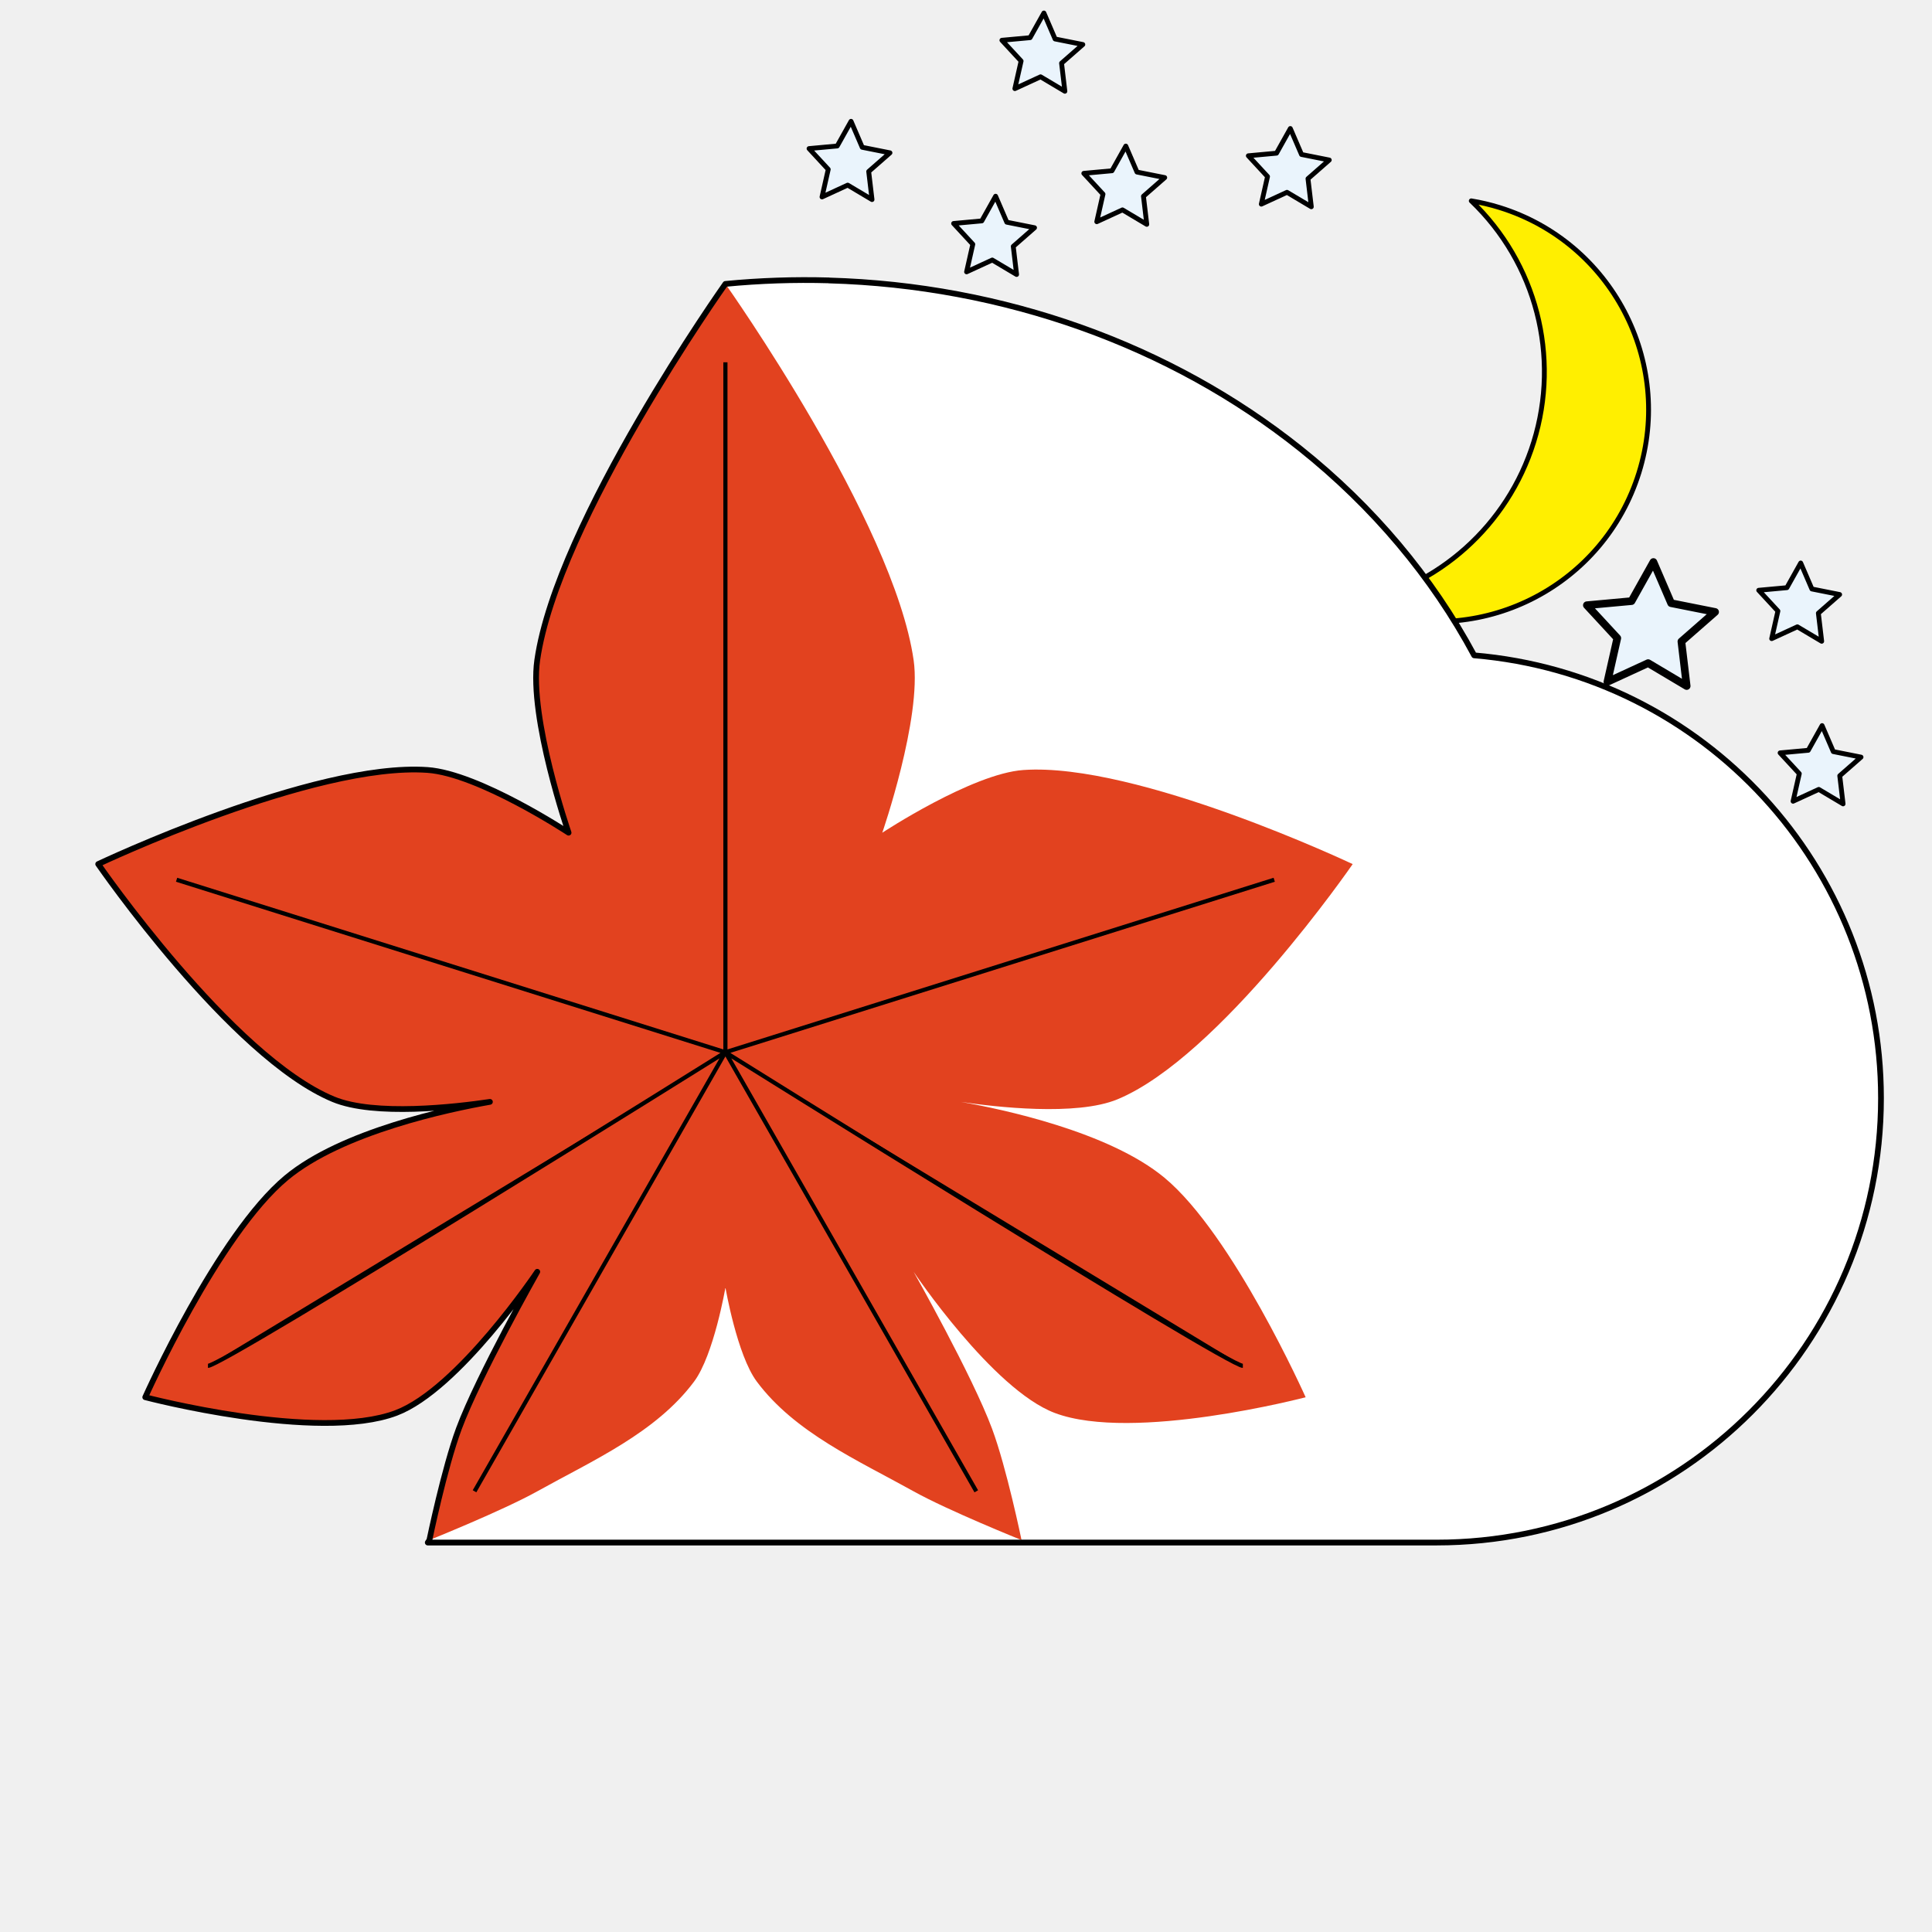
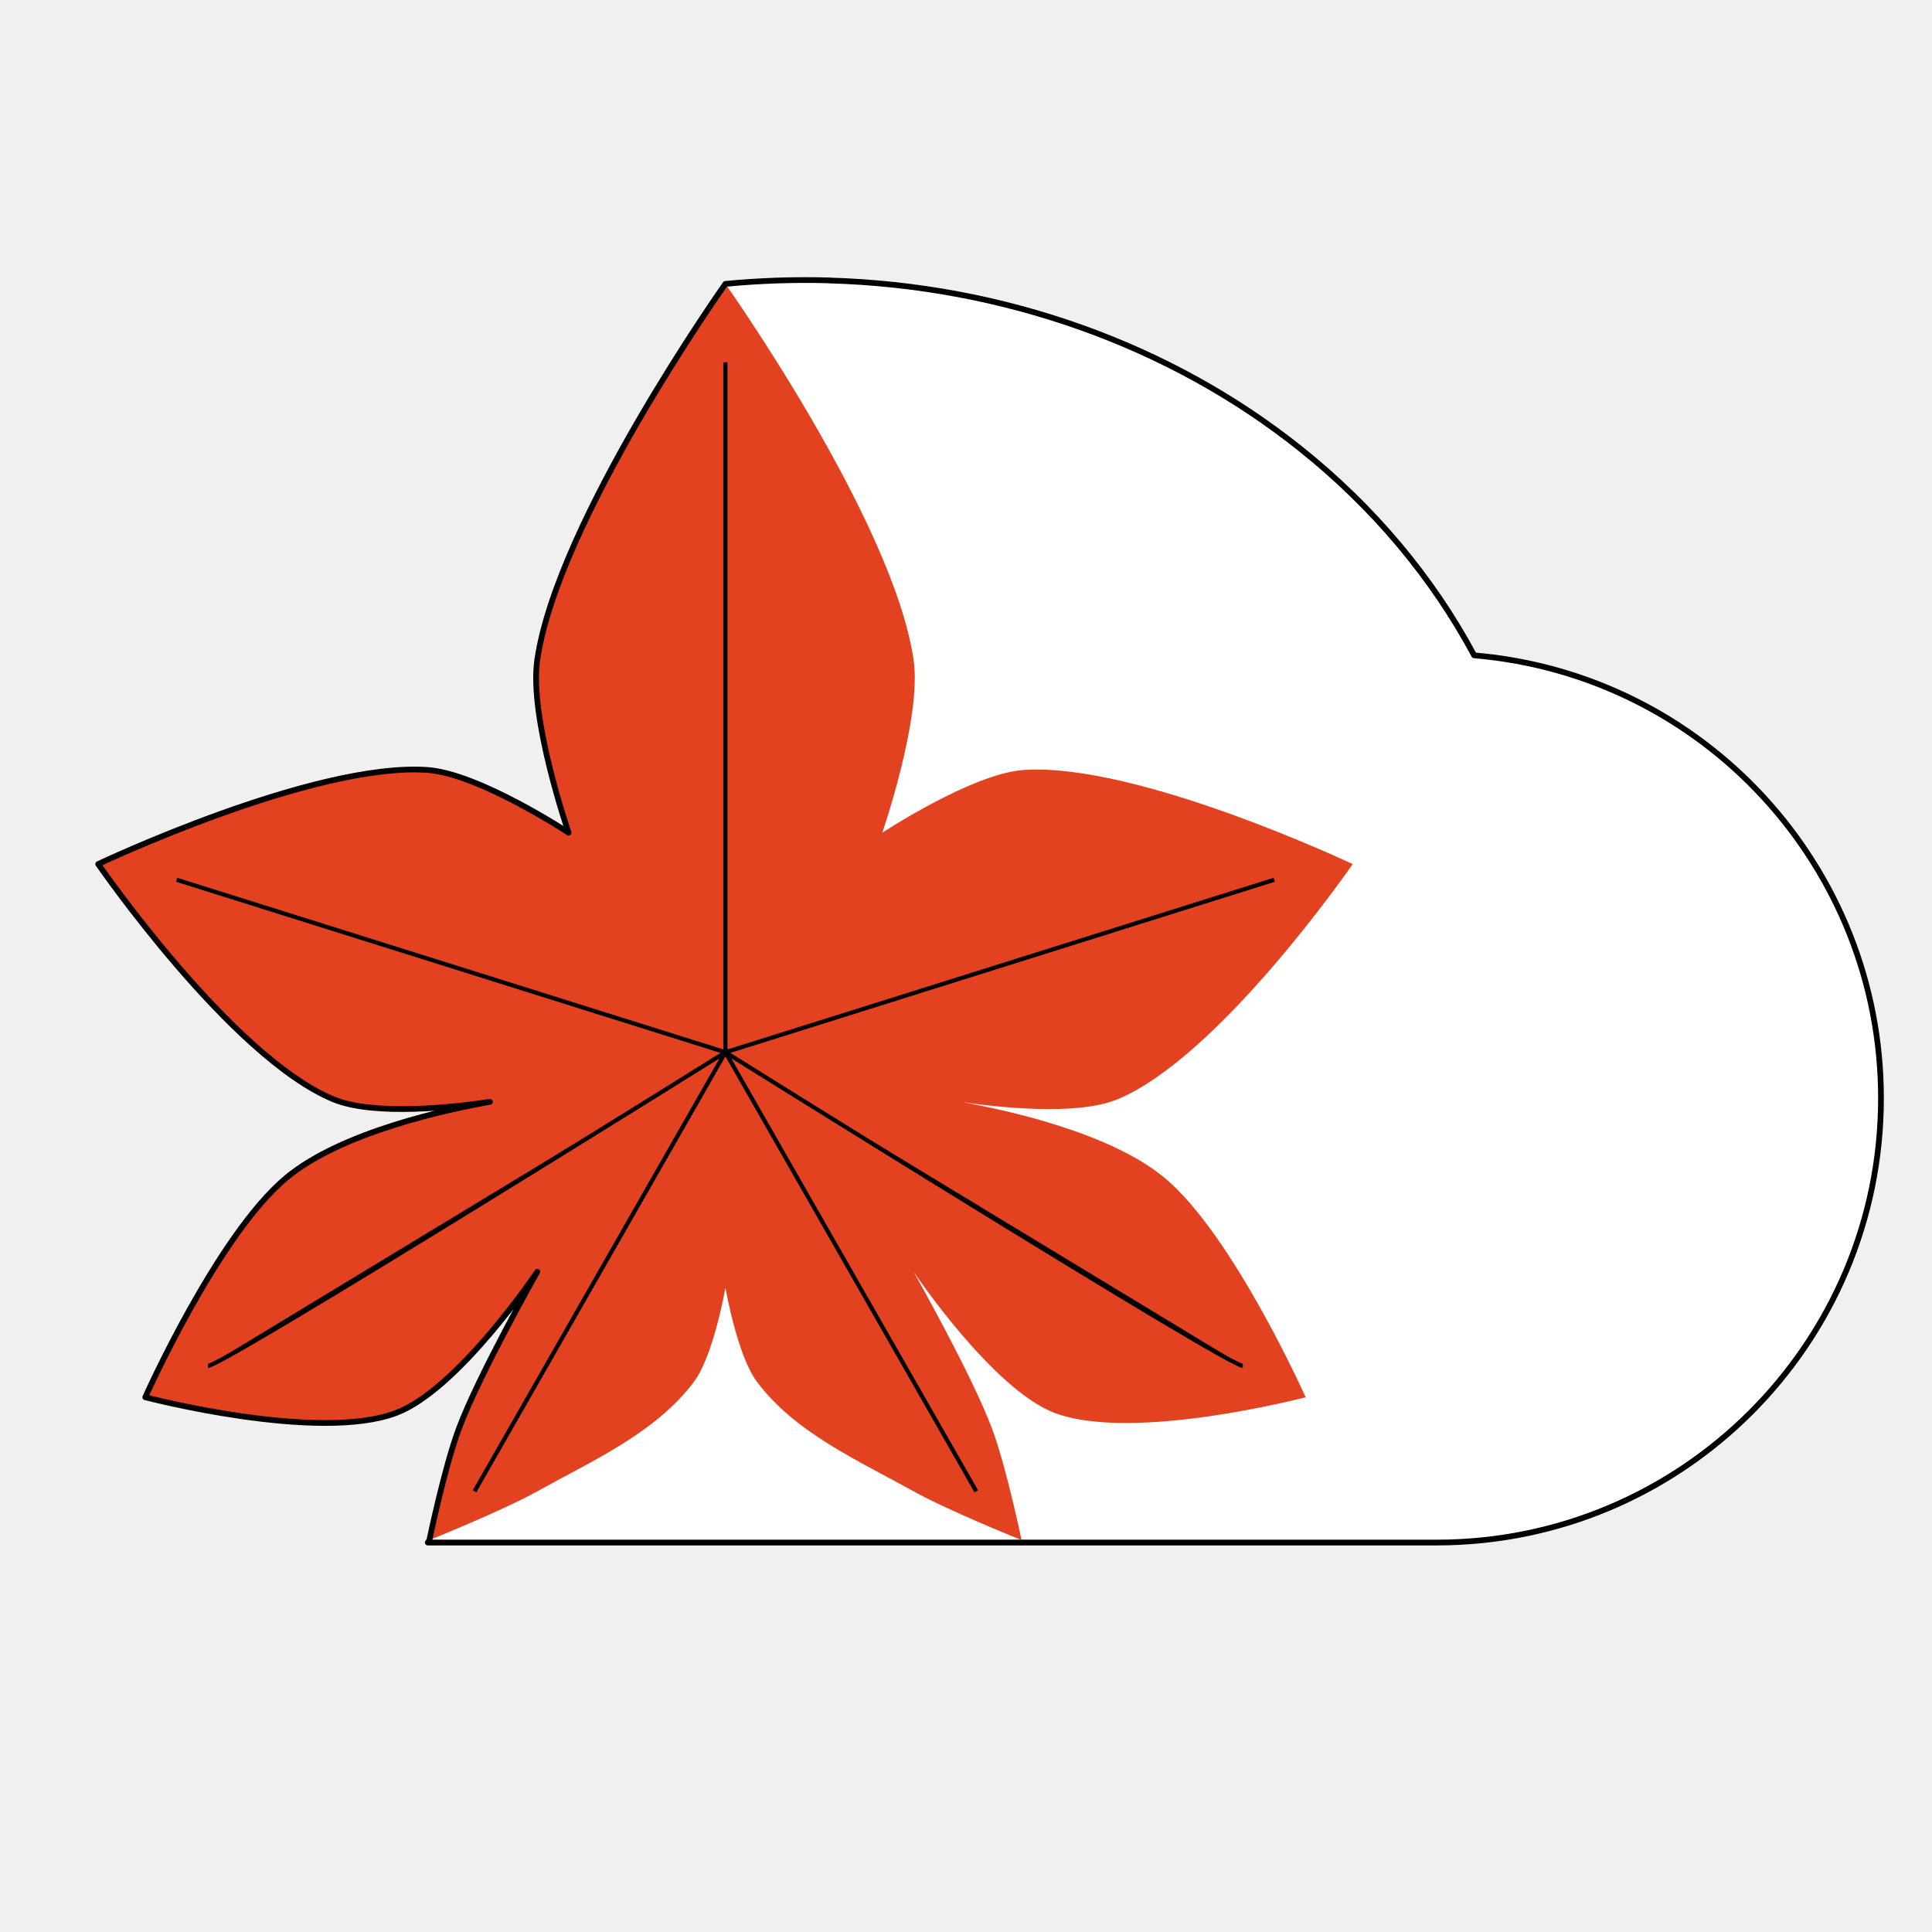
- <svg xmlns="http://www.w3.org/2000/svg" xmlns:xlink="http://www.w3.org/1999/xlink" width="80mm" height="80mm" viewBox="0 0 80 80" version="1.1" id="svg1">
+ <svg xmlns="http://www.w3.org/2000/svg" width="80mm" height="80mm" viewBox="0 0 80 80" version="1.1" id="svg1">
  <defs id="defs1" />
-   <path id="path3" style="fill:#ffef00;fill-opacity:1;fill-rule:evenodd;stroke:#000000;stroke-width:0.2;stroke-linecap:round;stroke-linejoin:round;stroke-dasharray:none;stroke-opacity:1" d="m 62.101,8.596 a 8.769,8.769 0 0 0 -1.179,-0.279 9.795,9.795 0 0 1 2.584,9.993 9.795,9.795 0 0 1 -7.496,6.705 8.769,8.769 0 0 0 0.876,0.325 A 8.769,8.769 0 0 0 67.865,19.576 8.769,8.769 0 0 0 62.101,8.596 Z" />
  <g id="layer1" transform="matrix(1.187496,0,0,1.187496,-95.58643,-110.7027)">
    <g id="g10" transform="translate(-9.211084,-0.01753024)">
      <path id="path8" style="fill:#ffffff;fill-opacity:1;fill-rule:evenodd;stroke:none;stroke-width:0.2;stroke-linecap:round;stroke-linejoin:round;stroke-dasharray:none;stroke-opacity:1" d="m 118.609,103.018 c -1.205,-0.034 -2.411,0.007 -3.609,0.123 l 2.79,22.836 c -2.374,4.682 -13.171,21.05 -13.171,21.05 h 35.177 c 8.558,1.2e-4 15.497,-6.938 15.497,-15.496 2.2e-4,-8.051 -6.164,-14.761 -14.186,-15.441 -1.467,-2.736 -3.529,-5.186 -6.066,-7.21 -4.53,-3.614 -10.349,-5.69 -16.432,-5.862 z" />
      <path id="rect1" style="fill:#e2421f;fill-opacity:1;stroke:none;stroke-width:0.365;stroke-dasharray:none;stroke-opacity:1" d="m 115,87.143 c 0,0 -9.047,12.763 -10.113,20.225 -0.444,3.109 1.686,9.27 1.686,9.27 0,0 -4.824,-3.178 -7.584,-3.371 -6.12,-0.429 -17.697,5.057 -17.697,5.057 0,0 7.135,10.36 12.641,12.641 2.213,0.917 6.567,0.412 8.412,0.139 -2.177,0.382 -7.951,1.593 -10.939,4.076 -3.692,3.068 -7.586,11.797 -7.586,11.797 0,0 9.272,2.436 13.484,0.844 3.344,-1.264 7.584,-7.586 7.584,-7.586 0,0 -3.153,5.58 -4.213,8.428 -0.79,2.123 -1.586,5.99 -1.586,5.99 0,0 3.929,-1.579 5.799,-2.619 2.996,-1.667 6.378,-3.15 8.428,-5.898 1.062,-1.424 1.686,-5.057 1.686,-5.057 0,0 0.623,3.633 1.686,5.057 2.05,2.748 5.432,4.231 8.428,5.898 1.869,1.04 5.799,2.619 5.799,2.619 0,0 -0.796,-3.868 -1.586,-5.99 -1.06,-2.848 -4.213,-8.428 -4.213,-8.428 0,0 4.24,6.321 7.584,7.586 4.212,1.593 13.484,-0.844 13.484,-0.844 0,0 -3.894,-8.729 -7.586,-11.797 -2.988,-2.483 -8.762,-3.694 -10.939,-4.076 1.845,0.273 6.199,0.778 8.412,-0.139 5.505,-2.28 12.641,-12.641 12.641,-12.641 0,0 -11.577,-5.486 -17.697,-5.057 -2.76,0.193 -7.584,3.371 -7.584,3.371 0,0 2.13,-6.16 1.686,-9.27 C 124.047,99.905 115,87.143 115,87.143 Z" transform="matrix(0.648817,0,0,0.648817,40.38605,46.60186)" />
      <path id="path5" style="fill:#000000;stroke:#000000;stroke-width:0.145;stroke-opacity:1" d="M 106.252,145.242 115,129.933 m 8.748,15.31 L 115,129.933 M 96.957,140.868 C 97.503,140.868 115,129.933 115,129.933 m 18.043,10.935 C 132.497,140.868 115,129.933 115,129.933 M 95.863,123.918 115,129.933 M 134.137,123.918 115,129.933 m 0,-24.058 v 24.058" />
      <path id="path8-1" style="fill:none;fill-opacity:1;fill-rule:evenodd;stroke:#000000;stroke-width:0.2;stroke-linecap:round;stroke-linejoin:round;stroke-dasharray:none;stroke-opacity:1" d="m 118.609,103.018 c -1.205,-0.034 -2.411,0.007 -3.609,0.123 -0.006,0.009 -5.871,8.283 -6.562,13.122 -0.288,2.017 1.094,6.014 1.094,6.014 0,0 -3.13,-2.062 -4.921,-2.187 -3.971,-0.278 -11.482,3.281 -11.482,3.281 0,0 4.63,6.722 8.202,8.202 1.436,0.595 4.261,0.267 5.458,0.09 -1.413,0.248 -5.158,1.034 -7.097,2.645 -2.395,1.99 -4.922,7.654 -4.922,7.654 0,0 6.016,1.581 8.749,0.548 2.17,-0.82 4.921,-4.922 4.921,-4.922 0,0 -2.046,3.62 -2.733,5.468 -0.512,1.377 -1.029,3.887 -1.029,3.887 -0.038,0.057 -0.057,0.087 -0.057,0.087 h 35.177 c 8.558,1.2e-4 15.497,-6.938 15.497,-15.496 2.2e-4,-8.051 -6.164,-14.761 -14.186,-15.441 -1.467,-2.736 -3.529,-5.186 -6.066,-7.21 -4.53,-3.614 -10.349,-5.69 -16.432,-5.862 z" />
    </g>
  </g>
-   <path style="fill:#eaf4fc;fill-opacity:1;fill-rule:evenodd;stroke:#000000;stroke-width:0.2;stroke-linecap:round;stroke-linejoin:round;stroke-dasharray:none;stroke-opacity:1" id="use7" d="M 55.042,6.626 54.161,7.398 54.299,8.562 53.292,7.963 52.228,8.453 52.486,7.31 51.691,6.45 52.858,6.343 53.43,5.321 53.893,6.397 Z" />
-   <use x="0" y="0" xlink:href="#use7" id="use8" transform="translate(-10.20429,-4.782979)" />
-   <use x="0" y="0" xlink:href="#use7" id="use12" transform="translate(-6.813021,0.7276042)" />
-   <use x="0" y="0" xlink:href="#use7" id="use13" transform="matrix(1.584663,0,0,1.584663,-16.20403,14.83956)" />
-   <use x="0" y="0" xlink:href="#use7" id="use15" transform="translate(21.13359,17.99167)" />
-   <use x="0" y="0" xlink:href="#use7" id="use16" transform="translate(22.01925,24.72473)" />
-   <use x="0" y="0" xlink:href="#use7" id="use17" transform="translate(-18.1901,-0.2976563)" />
-   <use x="0" y="0" xlink:href="#use7" id="use18" transform="translate(-12.20391,2.803902)" />
</svg>
